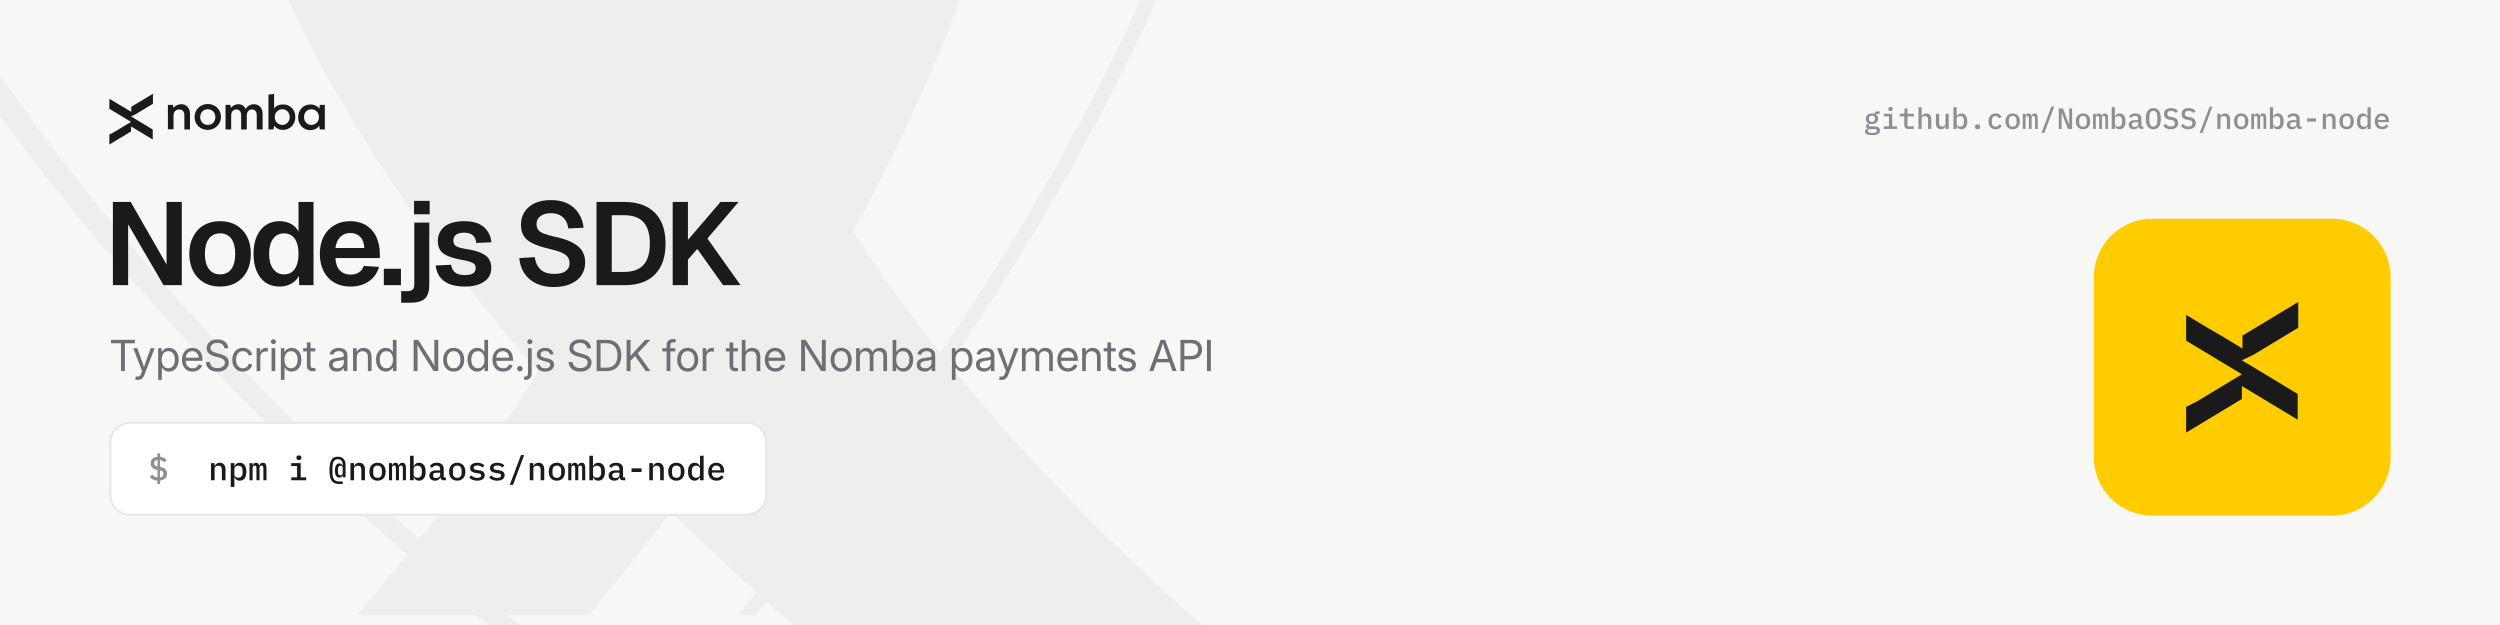
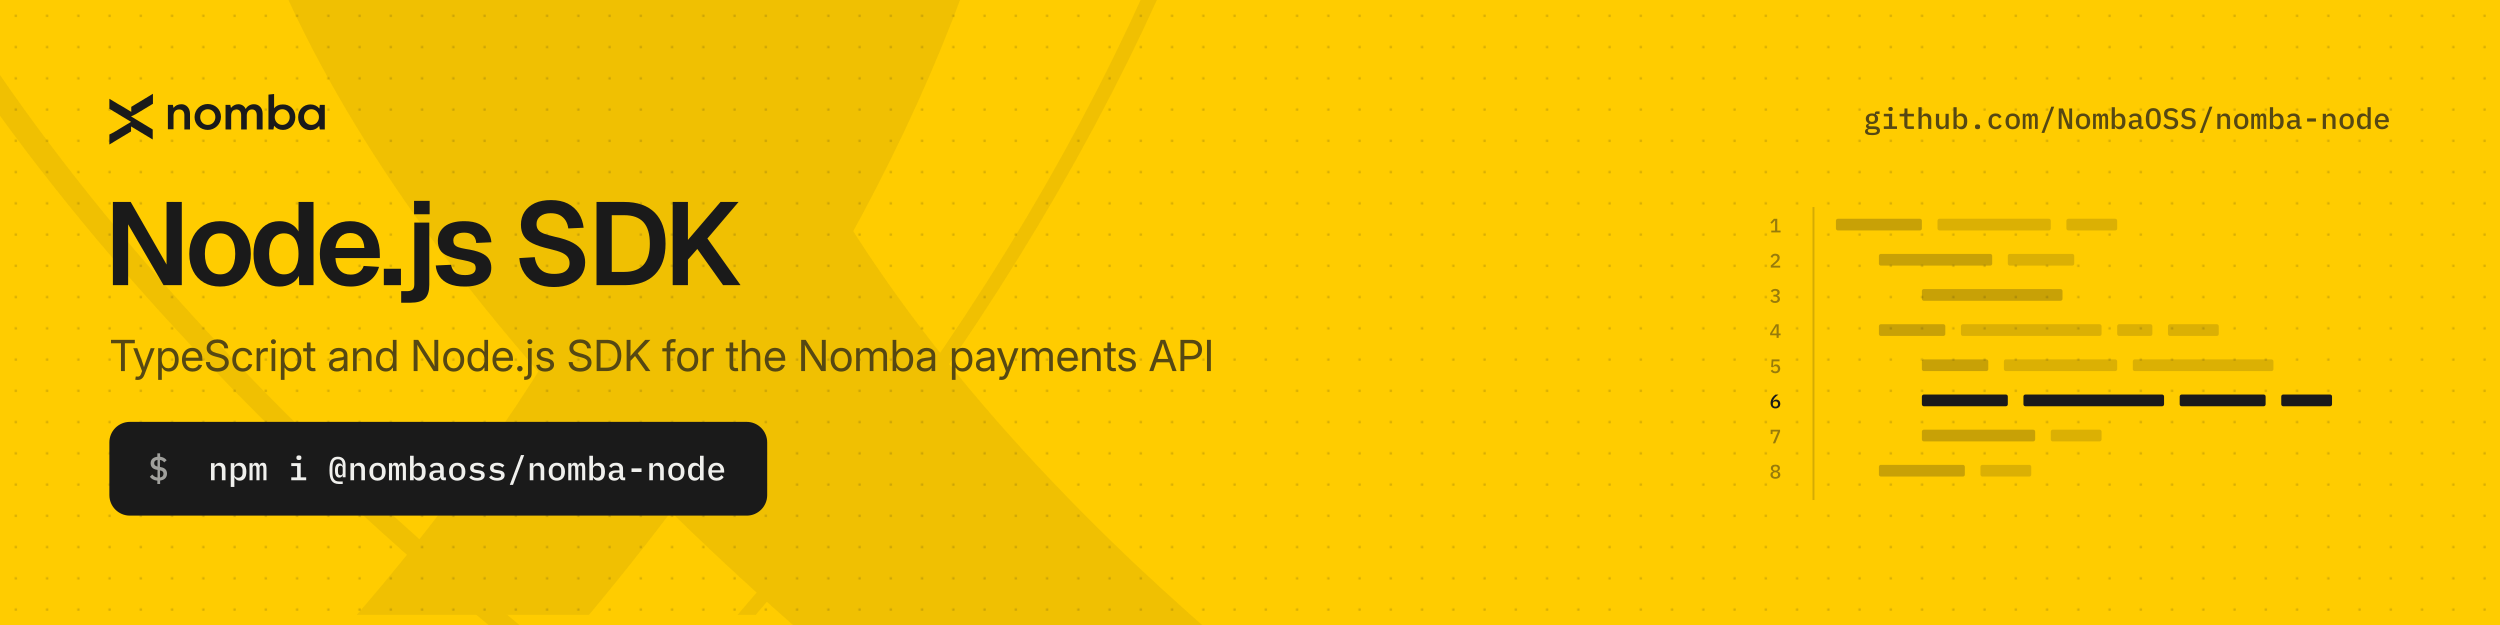
<svg xmlns="http://www.w3.org/2000/svg" viewBox="0 0 1280 320" width="1280" height="320" role="img" aria-label="Nomba Node.js SDK. TypeScript and Node.js SDK for the Nomba payments API. Install: npm i @nombaoss/nomba-node">
  <defs>
+     <pattern id="dots" width="16" height="16" patternUnits="userSpaceOnUse">
+       <rect x="7.5" y="7.5" width="1.2" height="1.2" fill="#1A1A1A" fill-opacity="0.16" />
+     </pattern>
    <path id="g90" d="M80 0V-710H232L538 -176V-710H668V0H512L210 -519V0Z" />
    <path id="g324" d="M302 12Q223 12 164 -22Q104 -57 72 -120Q39 -183 39 -267Q39 -352 72 -414Q104 -477 164 -512Q223 -546 302 -546Q381 -546 440 -512Q499 -477 532 -414Q564 -352 564 -267Q564 -183 532 -120Q499 -57 440 -22Q381 12 302 12ZM302 -92Q364 -92 398 -138Q431 -184 431 -267Q431 -349 398 -396Q364 -442 302 -442Q240 -442 206 -396Q172 -349 172 -267Q172 -184 206 -138Q240 -92 302 -92Z" />
    <path id="g258" d="M260 12Q192 12 142 -22Q93 -56 66 -119Q39 -182 39 -267Q39 -352 66 -415Q93 -478 143 -512Q193 -546 260 -546Q316 -546 358 -523Q401 -500 423 -458V-710H551V0H429L426 -79Q404 -36 360 -12Q316 12 260 12ZM299 -92Q339 -92 366 -112Q394 -132 408 -172Q423 -211 423 -267Q423 -324 408 -363Q394 -402 366 -422Q339 -442 299 -442Q241 -442 206 -396Q172 -349 172 -267Q172 -187 206 -140Q241 -92 299 -92Z" />
    <path id="g262" d="M301 12Q221 12 162 -22Q103 -57 71 -120Q39 -183 39 -267Q39 -351 71 -414Q103 -476 162 -511Q220 -546 298 -546Q374 -546 432 -512Q489 -478 520 -414Q551 -350 551 -260V-231H172Q176 -161 210 -126Q245 -90 302 -90Q345 -90 374 -110Q402 -129 413 -164L544 -156Q522 -78 458 -33Q393 12 301 12ZM172 -317H419Q415 -382 382 -414Q349 -445 298 -445Q247 -445 214 -412Q180 -379 172 -317Z" />
    <path id="g744" d="M39 0V-140H185V0Z" />
    <path id="g305" d="M-3 150V51H50Q79 51 94 38Q109 26 109 -8V-534H237V-4Q237 78 200 114Q163 150 73 150ZM107 -605V-719H240V-605Z" />
    <path id="g354" d="M287 12Q206 12 152 -11Q99 -34 71 -75Q43 -116 39 -168L170 -174Q177 -132 204 -109Q231 -86 288 -86Q333 -86 356 -100Q380 -115 380 -146Q380 -164 372 -176Q363 -188 338 -197Q314 -206 267 -215Q186 -229 140 -250Q94 -270 76 -301Q57 -332 57 -378Q57 -453 114 -500Q172 -546 283 -546Q360 -546 410 -522Q459 -497 484 -456Q510 -416 514 -366L384 -360Q383 -385 372 -405Q361 -425 339 -436Q317 -448 281 -448Q236 -448 212 -430Q189 -412 189 -382Q189 -361 198 -347Q208 -333 231 -324Q254 -316 294 -309Q376 -297 424 -276Q472 -255 492 -224Q513 -192 513 -148Q513 -71 452 -30Q390 12 287 12Z" />
    <path id="g126" d="M348 16Q260 16 196 -15Q132 -46 96 -102Q59 -157 53 -231L185 -239Q191 -193 212 -161Q232 -129 266 -112Q301 -96 350 -96Q392 -96 422 -106Q451 -117 466 -138Q482 -158 482 -188Q482 -215 469 -236Q456 -258 419 -276Q382 -293 309 -310Q221 -330 168 -356Q115 -381 91 -420Q67 -458 67 -516Q67 -578 98 -626Q129 -673 186 -700Q243 -726 323 -726Q408 -726 467 -696Q526 -665 560 -612Q594 -559 602 -490L471 -484Q466 -523 448 -552Q429 -581 398 -598Q366 -614 321 -614Q265 -614 232 -588Q200 -563 200 -521Q200 -492 214 -473Q227 -454 262 -440Q297 -427 360 -412Q455 -392 511 -361Q567 -330 591 -289Q615 -248 615 -195Q615 -130 582 -82Q549 -35 489 -10Q429 16 348 16Z" />
    <path id="g32" d="M80 0V-710H316Q486 -710 578 -618Q669 -525 669 -354Q669 -184 579 -92Q489 0 322 0ZM210 -113H316Q427 -113 481 -173Q535 -233 535 -354Q535 -477 481 -537Q427 -597 316 -597H210Z" />
    <path id="g81" d="M80 0V-710H210V-386L488 -710H642L376 -398L659 0H510L290 -309L210 -218V0Z" />
    <path id="i411" d="M77 -1326V-1490H1213V-1326H739V0H553V-1326Z" />
    <path id="i998" d="M137 411 163 257 220 260Q265 268 302 258Q338 249 367 216Q396 182 419 118L462 -1L43 -1090H235L468 -452Q502 -360 528 -270Q555 -179 582 -92H526Q553 -179 580 -270Q607 -361 640 -452L873 -1090H1062L573 180Q541 261 496 315Q450 369 390 396Q331 422 257 422Q219 422 188 418Q157 415 137 411Z" />
    <path id="i843" d="M144 418V-1090H314V-922H326Q352 -965 394 -1008Q436 -1050 500 -1078Q564 -1107 655 -1107Q794 -1107 899 -1038Q1004 -968 1063 -841Q1122 -714 1122 -544Q1122 -373 1063 -246Q1004 -118 899 -48Q794 22 655 22Q566 22 503 -7Q440 -36 398 -80Q355 -123 328 -167H319V418ZM629 -135Q728 -135 798 -186Q868 -238 906 -330Q943 -422 943 -545Q943 -667 906 -758Q869 -849 798 -900Q728 -950 629 -950Q528 -950 457 -900Q386 -849 349 -758Q312 -667 312 -545Q312 -423 350 -330Q387 -238 458 -186Q529 -135 629 -135Z" />
    <path id="i614" d="M599 24Q440 24 326 -48Q212 -119 151 -246Q90 -373 90 -539Q90 -706 152 -834Q213 -963 324 -1036Q435 -1109 582 -1109Q680 -1109 768 -1075Q855 -1041 922 -972Q989 -902 1028 -798Q1066 -693 1066 -552V-490H198V-639H969L890 -585Q890 -694 854 -777Q818 -860 749 -906Q680 -952 582 -952Q484 -952 413 -906Q342 -859 304 -780Q266 -700 266 -601V-513Q266 -396 306 -310Q347 -225 422 -179Q497 -133 599 -133Q669 -133 724 -154Q780 -175 818 -215Q857 -255 875 -312L1048 -285Q1024 -193 962 -124Q899 -54 806 -15Q714 24 599 24Z" />
    <path id="i397" d="M649 25Q484 25 362 -31Q240 -87 172 -190Q104 -292 99 -430H289Q294 -336 341 -272Q388 -208 468 -175Q548 -142 649 -142Q754 -142 834 -174Q915 -207 961 -266Q1007 -326 1007 -406Q1007 -473 972 -518Q936 -564 870 -596Q805 -627 712 -651L538 -698Q337 -751 236 -846Q136 -940 136 -1090Q136 -1217 202 -1312Q268 -1407 384 -1460Q500 -1512 649 -1512Q799 -1512 913 -1458Q1027 -1404 1092 -1308Q1156 -1212 1160 -1086H978Q967 -1208 876 -1276Q784 -1345 643 -1345Q547 -1345 474 -1314Q400 -1282 359 -1226Q318 -1170 318 -1099Q318 -1030 358 -984Q398 -939 464 -910Q530 -880 608 -859L766 -818Q848 -797 924 -764Q1000 -732 1060 -684Q1120 -636 1155 -568Q1190 -500 1190 -408Q1190 -283 1124 -185Q1059 -87 938 -31Q817 25 649 25Z" />
    <path id="i586" d="M590 24Q441 24 328 -48Q216 -119 153 -246Q90 -373 90 -540Q90 -710 153 -838Q216 -966 328 -1038Q441 -1109 590 -1109Q675 -1109 749 -1085Q823 -1061 882 -1017Q941 -973 982 -912Q1022 -850 1040 -774L867 -746Q857 -791 833 -828Q809 -866 774 -894Q739 -921 693 -936Q647 -951 590 -951Q484 -951 412 -896Q341 -842 304 -749Q268 -656 268 -540Q268 -426 304 -334Q341 -242 412 -188Q484 -134 590 -134Q648 -134 694 -149Q740 -164 774 -192Q809 -220 833 -258Q857 -297 869 -343L1042 -316Q1025 -240 984 -178Q944 -115 884 -70Q825 -25 750 0Q675 24 590 24Z" />
    <path id="i852" d="M144 0V-1090H312V-921H321Q351 -1005 423 -1056Q495 -1106 595 -1106Q616 -1106 640 -1105Q664 -1104 677 -1102V-926Q669 -928 638 -932Q608 -937 571 -937Q501 -937 444 -906Q386 -876 352 -818Q319 -760 319 -678V0Z" />
    <path id="i689" d="M144 0V-1090H319V0ZM232 -1284Q183 -1284 147 -1318Q111 -1353 111 -1401Q111 -1450 147 -1484Q183 -1519 232 -1519Q283 -1519 318 -1484Q354 -1450 354 -1401Q354 -1353 318 -1318Q283 -1284 232 -1284Z" />
    <path id="i889" d="M593 -1090V-940H18V-1090ZM195 -1366H370V-275Q370 -206 398 -176Q427 -146 495 -146Q515 -146 542 -148Q568 -150 590 -153L610 -3Q583 2 550 5Q516 8 485 8Q344 8 270 -61Q195 -130 195 -259Z" />
    <path id="i507" d="M461 22Q355 22 270 -16Q185 -55 136 -130Q86 -204 86 -312Q86 -406 122 -464Q159 -523 221 -556Q283 -590 359 -607Q435 -624 514 -634Q614 -648 675 -655Q736 -662 764 -678Q792 -695 792 -735V-743Q792 -808 765 -854Q738 -901 686 -927Q634 -953 558 -953Q481 -953 424 -928Q367 -903 332 -864Q298 -824 286 -779L113 -811Q139 -910 204 -976Q269 -1041 360 -1074Q451 -1107 555 -1107Q627 -1107 700 -1088Q772 -1070 832 -1028Q893 -985 930 -912Q966 -840 966 -733V0H793V-151H785Q766 -113 726 -72Q686 -32 621 -5Q556 22 461 22ZM489 -134Q590 -134 658 -172Q725 -211 758 -272Q792 -334 792 -402V-547Q781 -536 748 -526Q716 -517 672 -509Q629 -501 584 -495Q540 -489 506 -485Q443 -477 387 -458Q331 -438 297 -402Q263 -365 263 -302Q263 -248 292 -210Q320 -173 371 -154Q422 -134 489 -134Z" />
    <path id="i773" d="M319 -647V0H144V-1090H314V-826H279Q330 -976 424 -1042Q518 -1107 644 -1107Q754 -1107 840 -1060Q927 -1014 976 -921Q1026 -828 1026 -686V0H851V-672Q851 -805 784 -876Q717 -948 600 -948Q521 -948 458 -914Q394 -881 356 -814Q319 -748 319 -647Z" />
    <path id="i597" d="M556 22Q418 22 312 -48Q207 -118 148 -246Q90 -373 90 -544Q90 -714 149 -841Q208 -968 314 -1038Q419 -1107 557 -1107Q648 -1107 712 -1078Q775 -1050 816 -1008Q858 -965 883 -922H892V-1490H1068V0H897V-167H885Q858 -123 816 -80Q773 -36 710 -7Q646 22 556 22ZM583 -135Q683 -135 754 -186Q825 -238 862 -330Q899 -423 899 -545Q899 -667 862 -758Q825 -849 754 -900Q683 -950 583 -950Q483 -950 412 -900Q342 -849 305 -758Q268 -667 268 -545Q268 -422 306 -330Q343 -238 414 -186Q484 -135 583 -135Z" />
    <path id="i300" d="M166 0V-1490H382L992 -529Q1014 -495 1046 -440Q1079 -385 1116 -318Q1154 -251 1189 -179L1167 -163Q1161 -235 1158 -310Q1154 -385 1153 -450Q1152 -515 1152 -555V-1490H1338V0H1119L577 -854Q546 -903 508 -964Q471 -1026 422 -1110Q373 -1195 308 -1309L337 -1330Q342 -1217 345 -1124Q348 -1031 350 -963Q352 -895 352 -856V0Z" />
    <path id="i790" d="M590 24Q441 24 328 -48Q216 -119 153 -246Q90 -373 90 -540Q90 -710 153 -838Q216 -966 328 -1038Q441 -1109 590 -1109Q741 -1109 854 -1038Q966 -966 1029 -838Q1092 -710 1092 -540Q1092 -373 1029 -246Q966 -119 854 -48Q741 24 590 24ZM590 -134Q698 -134 770 -188Q842 -242 878 -334Q914 -426 914 -540Q914 -656 878 -749Q842 -842 770 -896Q698 -951 590 -951Q484 -951 412 -896Q341 -842 304 -749Q268 -656 268 -540Q268 -426 304 -334Q341 -242 412 -188Q484 -134 590 -134Z" />
    <path id="i1502" d="M264 15Q210 15 172 -24Q133 -62 133 -116Q133 -170 172 -208Q210 -246 264 -246Q319 -246 356 -208Q394 -170 394 -116Q394 -62 356 -24Q319 15 264 15Z" />
    <path id="i719" d="M143 -1090H319V110Q320 203 285 272Q250 342 182 380Q114 418 14 418H-39V259H5Q77 259 110 219Q143 179 143 99ZM231 -1284Q182 -1284 146 -1318Q110 -1353 110 -1401Q110 -1450 146 -1484Q182 -1519 231 -1519Q282 -1519 318 -1484Q353 -1450 353 -1401Q353 -1353 318 -1318Q282 -1284 231 -1284Z" />
    <path id="i871" d="M518 24Q404 24 314 -11Q223 -46 166 -116Q108 -187 94 -291L263 -314Q281 -221 346 -175Q411 -129 516 -129Q629 -129 696 -177Q763 -225 763 -295Q763 -353 721 -390Q679 -428 601 -446L422 -488Q273 -524 198 -599Q123 -674 123 -791Q123 -884 174 -956Q226 -1028 316 -1068Q407 -1109 524 -1109Q636 -1109 720 -1072Q804 -1034 854 -966Q905 -899 921 -808L756 -785Q743 -856 686 -908Q629 -959 524 -959Q425 -959 362 -912Q300 -866 300 -797Q300 -736 344 -699Q389 -662 477 -641L647 -601Q799 -565 871 -492Q943 -418 943 -303Q943 -205 888 -132Q834 -58 738 -17Q642 24 518 24Z" />
    <path id="i84" d="M629 0H269V-164H617Q800 -164 920 -234Q1040 -305 1100 -436Q1159 -567 1159 -748Q1159 -927 1100 -1056Q1042 -1186 926 -1256Q809 -1326 635 -1326H261V-1490H648Q866 -1490 1020 -1401Q1175 -1312 1258 -1146Q1341 -979 1341 -748Q1341 -515 1258 -348Q1174 -180 1015 -90Q856 0 629 0ZM351 -1490V0H166V-1490Z" />
    <path id="i271" d="M292 -426V-644Q344 -708 395 -769Q446 -830 499 -889Q552 -948 606 -1007L1054 -1490H1298L662 -810H653ZM166 0V-1490H351V-976L350 -657L351 -566V0ZM1079 0 537 -761 652 -906 1299 0Z" />
    <path id="i647" d="M638 -1090V-940H18V-1090ZM224 0V-1257Q224 -1344 264 -1405Q304 -1466 372 -1498Q441 -1529 524 -1529Q575 -1529 612 -1523Q649 -1517 664 -1512L636 -1362Q625 -1365 598 -1368Q572 -1371 543 -1371Q467 -1371 433 -1334Q399 -1298 399 -1223V0Z" />
    <path id="i670" d="M319 -647V0H144V-1490H319V-826H279Q330 -976 424 -1042Q518 -1107 644 -1107Q754 -1107 840 -1060Q927 -1014 977 -921Q1027 -828 1027 -686V0H851V-672Q851 -805 784 -876Q717 -948 600 -948Q521 -948 458 -914Q394 -881 356 -814Q319 -748 319 -647Z" />
    <path id="i766" d="M144 0V-1090H315V-856H298Q325 -940 375 -996Q425 -1053 490 -1082Q556 -1110 628 -1110Q751 -1110 832 -1037Q912 -964 934 -854H905Q926 -930 977 -988Q1028 -1045 1102 -1078Q1176 -1110 1265 -1110Q1362 -1110 1442 -1068Q1522 -1026 1569 -941Q1616 -856 1616 -726V0H1441V-724Q1441 -845 1372 -898Q1304 -950 1214 -950Q1138 -950 1083 -918Q1028 -887 998 -832Q968 -776 968 -704V0H792V-742Q792 -836 730 -893Q667 -950 571 -950Q506 -950 448 -920Q390 -889 354 -828Q319 -767 319 -677V0Z" />
    <path id="i578" d="M655 22Q566 22 502 -7Q439 -36 396 -80Q354 -123 326 -167H314V0H144V-1490H319V-922H328Q354 -965 396 -1008Q437 -1050 500 -1078Q564 -1107 655 -1107Q794 -1107 899 -1038Q1004 -968 1063 -841Q1122 -714 1122 -544Q1122 -373 1063 -246Q1004 -118 899 -48Q794 22 655 22ZM629 -135Q728 -135 798 -186Q868 -238 906 -330Q943 -422 943 -545Q943 -667 906 -758Q869 -849 798 -900Q728 -950 629 -950Q528 -950 457 -900Q386 -849 349 -758Q312 -667 312 -545Q312 -423 350 -330Q387 -238 458 -186Q529 -135 629 -135Z" />
    <path id="i2" d="M38 0 583 -1490H796L1342 0H1145L831 -890Q801 -975 762 -1094Q724 -1213 667 -1401H710Q654 -1212 615 -1092Q576 -972 547 -890L234 0ZM315 -417V-580H1065V-417Z" />
    <path id="i375" d="M166 0V-1490H686Q852 -1490 965 -1430Q1078 -1371 1136 -1266Q1194 -1161 1194 -1026Q1194 -890 1136 -785Q1077 -680 963 -620Q849 -559 683 -559H289V-723H679Q791 -723 864 -762Q937 -800 973 -868Q1009 -937 1009 -1026Q1009 -1115 973 -1182Q937 -1250 864 -1288Q791 -1326 678 -1326H351V0Z" />
    <path id="i197" d="M351 -1490V0H166V-1490Z" />
+     <path id="m63" d="M88 0V-93H284V-616H276L114 -443L45 -505L223 -698H396V-93H565V0Z" />
+     <path id="m64" d="M545 0H63V-107L291 -306Q345 -354 374 -397Q404 -440 404 -488V-499Q404 -554 374 -584Q344 -613 287 -613Q229 -613 198 -582Q166 -551 152 -503L54 -540Q64 -573 83 -604Q102 -634 132 -658Q161 -682 202 -696Q242 -710 295 -710Q349 -710 392 -694Q434 -679 463 -652Q492 -625 507 -588Q522 -550 522 -505Q522 -463 510 -428Q497 -392 474 -360Q452 -327 421 -297Q390 -267 353 -237L184 -95H545Z" />
+     <path id="m65" d="M271 -410Q338 -410 370 -438Q403 -467 403 -510V-517Q403 -565 372 -590Q340 -616 287 -616Q236 -616 200 -593Q165 -570 141 -530L65 -595Q81 -618 102 -639Q123 -660 150 -676Q177 -691 212 -700Q247 -710 291 -710Q340 -710 382 -698Q424 -686 455 -662Q486 -639 503 -606Q520 -572 520 -530Q520 -497 510 -470Q499 -443 480 -422Q462 -402 437 -389Q412 -376 384 -370V-365Q414 -359 441 -346Q468 -332 489 -310Q510 -289 522 -260Q534 -230 534 -192Q534 -146 516 -108Q498 -71 464 -44Q431 -17 384 -2Q337 12 279 12Q230 12 192 2Q155 -9 126 -26Q97 -44 76 -66Q54 -89 38 -113L121 -177Q147 -135 182 -108Q218 -82 280 -82Q346 -82 381 -112Q416 -143 416 -197V-205Q416 -259 380 -288Q343 -316 274 -316H199V-410Z" />
+     <path id="m66" d="M362 0V-136H30V-232L322 -698H469V-224H567V-136H469V0ZM125 -224H362V-595H356Z" />
+     <path id="m67" d="M511 -601H194L176 -353H184Q208 -394 242 -418Q276 -443 335 -443Q380 -443 418 -428Q457 -413 486 -385Q514 -357 530 -316Q547 -276 547 -225Q547 -173 530 -130Q513 -86 481 -54Q449 -23 402 -6Q355 12 295 12Q248 12 212 2Q175 -9 146 -26Q118 -44 97 -66Q76 -89 60 -113L142 -177Q155 -157 170 -140Q184 -122 202 -109Q220 -96 244 -89Q267 -82 297 -82Q362 -82 396 -118Q430 -153 430 -214V-222Q430 -283 396 -317Q361 -351 297 -351Q250 -351 223 -334Q196 -317 176 -296L83 -309L109 -698H511Z" />
+     <path id="m68" d="M302 12Q243 12 197 -7Q151 -26 119 -62Q87 -97 70 -147Q53 -197 53 -260Q53 -336 76 -403Q99 -470 136 -526Q173 -582 218 -626Q263 -669 307 -698H457Q397 -655 349 -615Q301 -575 266 -533Q230 -491 206 -444Q182 -398 169 -341L176 -339Q187 -360 202 -378Q217 -397 237 -411Q257 -425 283 -433Q309 -441 342 -441Q387 -441 425 -426Q463 -411 491 -382Q519 -354 534 -314Q550 -274 550 -224Q550 -172 532 -128Q515 -85 482 -54Q450 -23 404 -6Q358 12 302 12ZM301 -78Q365 -78 400 -112Q435 -147 435 -210V-220Q435 -283 400 -318Q365 -352 301 -352Q238 -352 203 -318Q168 -283 168 -220V-210Q168 -147 203 -112Q238 -78 301 -78Z" />
+     <path id="m69" d="M169 0 428 -605H156V-476H59V-698H540V-600L288 0Z" />
+     <path id="m70" d="M300 12Q238 12 191 -4Q144 -19 112 -46Q80 -73 64 -110Q47 -147 47 -191Q47 -261 86 -303Q125 -345 188 -362V-370Q134 -389 101 -430Q68 -471 68 -531Q68 -612 128 -661Q189 -710 300 -710Q411 -710 472 -661Q532 -612 532 -531Q532 -471 499 -430Q466 -389 412 -370V-362Q475 -345 514 -303Q553 -261 553 -191Q553 -147 536 -110Q520 -73 488 -46Q456 -19 409 -4Q362 12 300 12ZM300 -77Q366 -77 402 -106Q437 -135 437 -188V-209Q437 -262 402 -291Q366 -320 300 -320Q234 -320 198 -291Q163 -262 163 -209V-188Q163 -135 198 -106Q234 -77 300 -77ZM300 -406Q360 -406 392 -432Q423 -459 423 -507V-520Q423 -568 392 -594Q360 -621 300 -621Q240 -621 208 -594Q177 -568 177 -520V-507Q177 -459 208 -432Q240 -406 300 -406Z" />
    <path id="m11" d="M570 56Q570 136 503 174Q436 212 299 212Q232 212 186 204Q141 195 112 179Q84 163 72 140Q59 117 59 88Q59 46 82 22Q106 -1 149 -12V-22Q123 -32 108 -50Q92 -68 92 -97Q92 -135 118 -154Q144 -174 185 -184V-189Q138 -211 112 -251Q86 -291 86 -347Q86 -388 101 -422Q116 -455 144 -478Q171 -502 210 -515Q248 -528 296 -528Q350 -528 393 -511V-528Q393 -558 410 -578Q427 -598 462 -598H556V-512H436V-488Q470 -465 488 -430Q506 -394 506 -347Q506 -306 491 -272Q476 -239 448 -216Q421 -192 382 -180Q344 -167 296 -167Q262 -167 232 -173Q214 -168 196 -156Q178 -144 178 -123Q178 -99 201 -93Q224 -87 258 -87H374Q478 -87 524 -48Q570 -8 570 56ZM468 63Q468 37 447 22Q426 6 371 6H192Q154 24 154 64Q154 93 178 114Q203 135 260 135H341Q403 135 436 116Q468 98 468 63ZM296 -242Q349 -242 374 -267Q399 -292 399 -334V-361Q399 -403 374 -428Q349 -453 296 -453Q243 -453 218 -428Q193 -403 193 -361V-334Q193 -292 218 -267Q243 -242 296 -242Z" />
    <path id="m15" d="M332 -610Q290 -610 274 -627Q257 -644 257 -669V-690Q257 -715 274 -732Q290 -749 331 -749Q373 -749 390 -732Q406 -715 406 -690V-669Q406 -644 390 -627Q373 -610 332 -610ZM101 -88H277V-428H101V-516H386V-88H551V0H101Z" />
    <path id="m27" d="M331 0Q263 0 231 -36Q199 -73 199 -131V-428H40V-516H153Q182 -516 194 -528Q206 -539 206 -569V-698H308V-516H528V-428H308V-88H528V0Z" />
    <path id="m14" d="M84 -740H193V-428H198Q206 -448 218 -466Q231 -485 249 -498Q267 -512 291 -520Q315 -528 347 -528Q425 -528 473 -477Q521 -426 521 -332V0H412V-316Q412 -439 305 -439Q284 -439 264 -434Q244 -428 228 -417Q212 -406 202 -389Q193 -372 193 -350V0H84Z" />
    <path id="m28" d="M407 -88H402Q394 -68 382 -50Q369 -31 351 -18Q333 -4 309 4Q285 12 253 12Q175 12 127 -39Q79 -90 79 -184V-516H188V-200Q188 -77 295 -77Q316 -77 336 -82Q356 -88 372 -99Q388 -110 398 -126Q407 -143 407 -166V-516H516V0H407Z" />
    <path id="m6" d="M79 -740H188V-428H194Q217 -475 255 -502Q293 -528 350 -528Q441 -528 495 -460Q549 -392 549 -258Q549 -124 495 -56Q441 12 350 12Q293 12 255 -14Q217 -41 194 -88H188V0H79ZM305 -77Q367 -77 400 -115Q434 -153 434 -216V-300Q434 -363 400 -401Q367 -439 305 -439Q281 -439 260 -433Q239 -427 223 -415Q207 -403 198 -386Q188 -368 188 -344V-172Q188 -148 198 -130Q207 -113 223 -101Q239 -89 260 -83Q281 -77 305 -77Z" />
    <path id="m95" d="M300 10Q252 10 232 -10Q213 -30 213 -59V-85Q213 -114 232 -134Q252 -154 300 -154Q348 -154 368 -134Q387 -114 387 -85V-59Q387 -30 368 -10Q348 10 300 10Z" />
    <path id="m7" d="M319 12Q261 12 216 -7Q170 -26 138 -61Q107 -96 90 -146Q74 -196 74 -258Q74 -320 90 -370Q107 -420 138 -455Q170 -490 216 -509Q261 -528 318 -528Q398 -528 446 -494Q495 -460 519 -406L434 -360Q420 -396 392 -417Q363 -438 318 -438Q256 -438 222 -400Q188 -363 188 -301V-215Q188 -154 222 -116Q256 -78 320 -78Q368 -78 398 -100Q429 -122 447 -160L527 -111Q502 -57 451 -22Q400 12 319 12Z" />
    <path id="m22" d="M300 12Q243 12 198 -7Q152 -26 120 -61Q89 -96 72 -146Q55 -196 55 -258Q55 -320 72 -370Q89 -420 120 -455Q152 -490 198 -509Q243 -528 300 -528Q357 -528 402 -509Q448 -490 480 -455Q511 -420 528 -370Q545 -320 545 -258Q545 -196 528 -146Q511 -96 480 -61Q448 -26 402 -7Q357 12 300 12ZM300 -74Q360 -74 396 -110Q431 -147 431 -219V-297Q431 -369 396 -406Q360 -442 300 -442Q240 -442 204 -406Q169 -369 169 -297V-219Q169 -147 204 -110Q240 -74 300 -74Z" />
    <path id="m20" d="M44 0V-516H137V-449H142Q154 -482 176 -505Q199 -528 241 -528Q282 -528 304 -506Q327 -483 333 -444H337Q351 -479 376 -504Q401 -528 448 -528Q508 -528 532 -486Q555 -444 555 -363V0H462V-349Q462 -403 449 -424Q436 -444 407 -444Q381 -444 364 -426Q346 -409 346 -374V0H253V-349Q253 -403 240 -424Q228 -444 199 -444Q172 -444 154 -426Q137 -409 137 -374V0Z" />
    <path id="m130" d="M83 138 420 -760H517L180 138Z" />
    <path id="m47" d="M179 -537H170V0H72V-698H216L421 -161H430V-698H528V0H384Z" />
    <path id="m4" d="M492 0Q445 0 422 -24Q398 -48 393 -87H388Q373 -40 334 -14Q294 12 233 12Q154 12 107 -30Q60 -71 60 -144Q60 -219 116 -258Q171 -298 286 -298H385V-338Q385 -443 274 -443Q224 -443 193 -424Q162 -404 141 -372L76 -425Q98 -467 150 -498Q202 -528 284 -528Q382 -528 438 -481Q494 -434 494 -345V-86H559V0ZM264 -68Q317 -68 351 -92Q385 -116 385 -154V-229H288Q170 -229 170 -158V-138Q170 -103 195 -86Q220 -68 264 -68Z" />
    <path id="m48" d="M300 12Q234 12 186 -12Q137 -37 106 -83Q74 -129 59 -196Q44 -263 44 -349Q44 -434 59 -502Q74 -569 106 -615Q137 -661 186 -686Q234 -710 300 -710Q366 -710 414 -686Q463 -661 494 -615Q526 -569 541 -502Q556 -434 556 -349Q556 -263 541 -196Q526 -129 494 -83Q463 -37 414 -12Q366 12 300 12ZM300 -81Q375 -81 406 -138Q437 -194 437 -291V-408Q437 -504 406 -560Q375 -617 300 -617Q225 -617 194 -560Q163 -504 163 -408V-290Q163 -194 194 -138Q225 -81 300 -81Z" />
    <path id="m52" d="M294 12Q203 12 141 -20Q79 -52 39 -105L111 -174Q151 -126 196 -104Q241 -81 298 -81Q364 -81 400 -111Q435 -141 435 -197Q435 -242 409 -266Q383 -291 320 -302L244 -314Q194 -322 160 -340Q126 -359 105 -384Q84 -410 74 -442Q65 -473 65 -508Q65 -607 129 -658Q193 -710 305 -710Q388 -710 446 -684Q505 -657 541 -609L471 -539Q442 -574 402 -596Q363 -617 305 -617Q243 -617 210 -590Q178 -564 178 -513Q178 -470 204 -446Q229 -421 294 -410L368 -397Q462 -380 505 -328Q548 -277 548 -203Q548 -155 532 -115Q515 -75 482 -47Q450 -19 402 -4Q355 12 294 12Z" />
    <path id="m21" d="M84 0V-516H193V-428H198Q206 -448 218 -466Q231 -485 249 -498Q267 -512 291 -520Q315 -528 347 -528Q425 -528 473 -477Q521 -426 521 -332V0H412V-316Q412 -439 305 -439Q284 -439 264 -434Q244 -428 228 -417Q212 -406 202 -389Q193 -372 193 -350V0Z" />
    <path id="m86" d="M149 -250V-359H451V-250Z" />
    <path id="m8" d="M412 -88H406Q383 -41 345 -14Q307 12 250 12Q159 12 105 -56Q51 -124 51 -258Q51 -392 105 -460Q159 -528 250 -528Q307 -528 345 -502Q383 -475 406 -428H412V-740H521V0H412ZM295 -77Q319 -77 340 -83Q361 -89 377 -101Q393 -113 402 -130Q412 -148 412 -172V-344Q412 -368 402 -386Q393 -403 377 -415Q361 -427 340 -433Q319 -439 295 -439Q233 -439 200 -401Q166 -363 166 -300V-216Q166 -153 200 -115Q233 -77 295 -77Z" />
    <path id="m9" d="M311 12Q252 12 205 -7Q158 -26 126 -61Q94 -96 77 -146Q60 -195 60 -257Q60 -319 78 -369Q95 -419 126 -454Q158 -490 203 -509Q248 -528 303 -528Q357 -528 401 -510Q445 -491 476 -457Q507 -423 524 -376Q540 -329 540 -272V-231H170V-214Q170 -153 208 -114Q246 -76 313 -76Q363 -76 398 -98Q434 -119 456 -155L524 -95Q498 -50 444 -19Q391 12 311 12ZM303 -445Q274 -445 250 -435Q225 -425 208 -406Q190 -388 180 -363Q170 -338 170 -308V-301H429V-311Q429 -372 394 -408Q360 -445 303 -445Z" />
    <path id="m170" d="M268 11Q188 5 133 -26Q78 -57 43 -105L115 -174Q149 -133 187 -110Q225 -88 273 -83V-312L250 -316Q200 -325 165 -343Q130 -361 108 -387Q86 -413 76 -444Q66 -476 66 -512Q66 -597 119 -648Q172 -698 268 -708V-811H352V-708Q418 -701 466 -675Q514 -649 549 -604L476 -538Q452 -569 420 -588Q389 -607 347 -612V-400L374 -396Q424 -387 459 -369Q494 -351 516 -326Q539 -300 549 -268Q559 -236 559 -200Q559 -114 506 -59Q452 -4 352 8V113H268ZM172 -515Q172 -473 196 -450Q219 -426 273 -414V-614Q172 -602 172 -515ZM453 -195Q453 -240 428 -264Q404 -287 347 -298V-84Q399 -92 426 -120Q453 -148 453 -195Z" />
    <path id="m23" d="M79 -516H188V-428H194Q217 -475 255 -502Q293 -528 350 -528Q441 -528 495 -460Q549 -392 549 -258Q549 -124 495 -56Q441 12 350 12Q293 12 255 -14Q217 -41 194 -88H188V200H79ZM305 -77Q367 -77 400 -115Q434 -153 434 -216V-300Q434 -363 400 -401Q367 -439 305 -439Q281 -439 260 -433Q239 -427 223 -415Q207 -403 198 -386Q188 -368 188 -344V-172Q188 -148 198 -130Q207 -113 223 -101Q239 -89 260 -83Q281 -77 305 -77Z" />
    <path id="m85" d="M451 112H335Q256 112 202 86Q148 61 114 10Q81 -42 66 -120Q52 -198 52 -302Q52 -417 68 -495Q85 -573 116 -621Q148 -669 194 -690Q241 -710 301 -710Q363 -710 408 -691Q452 -672 481 -639Q510 -606 524 -560Q537 -515 537 -463V-91H451V-150H445Q434 -119 411 -100Q388 -80 347 -80Q288 -80 253 -132Q218 -183 218 -294Q218 -405 253 -456Q288 -508 347 -508Q388 -508 411 -488Q434 -468 445 -438H451V-463Q451 -633 305 -633Q264 -633 233 -618Q202 -604 182 -571Q162 -538 152 -486Q142 -433 142 -358V-229Q142 -171 151 -122Q160 -74 182 -39Q204 -4 242 16Q279 35 335 35H451ZM381 -150Q413 -150 432 -168Q451 -186 451 -220V-368Q451 -402 432 -420Q413 -438 381 -438Q346 -438 327 -414Q308 -389 308 -326V-262Q308 -199 327 -174Q346 -150 381 -150Z" />
    <path id="m26" d="M301 12Q217 12 156 -15Q96 -42 59 -87L126 -147Q160 -110 202 -90Q245 -71 303 -71Q356 -71 388 -89Q421 -107 421 -145Q421 -161 415 -172Q409 -183 398 -190Q387 -197 372 -201Q358 -205 342 -207L260 -220Q230 -224 199 -233Q168 -242 144 -258Q119 -275 104 -301Q88 -327 88 -367Q88 -446 148 -487Q209 -528 308 -528Q380 -528 432 -506Q485 -485 520 -447L459 -383Q439 -406 402 -426Q365 -445 304 -445Q195 -445 195 -376Q195 -343 218 -330Q242 -318 274 -314L356 -301Q387 -296 418 -288Q448 -280 472 -264Q497 -247 512 -221Q528 -195 528 -155Q528 -77 468 -32Q407 12 301 12Z" />
  </defs>
-   <rect width="1280" height="320" fill="#F7F7F5" />
-   <g opacity="0.04">
+   <rect width="1280" height="320" fill="#FFCC00" />
+   <g opacity="0.07">
    <svg x="-128.0" y="-542.0" width="1408.0" height="951.6" viewBox="0 0 566.87 383.14">
      <g fill="#1A1A1A">
        <path d="M209.861 42.64C158.12 52.759 122.057 75.161 105.534 107.613C98.418 121.431 94.92 136.645 94.92 152.906C94.92 210.342 138.34 280.689 218.425 350.059C231.571 361.434 245.441 372.461 259.673 383.139H344.703C341.567 380.836 338.431 378.602 335.296 376.23C323.958 367.715 312.862 358.922 302.49 349.849C294.891 343.22 287.655 336.659 280.78 329.96C211.429 262.544 183.448 194.011 207.449 147.113C220.957 120.594 250.507 102.239 292.841 94.004C366.654 79.558 468.208 97.424 566.867 136.994V106.217C440.226 50.456 305.626 23.936 209.861 42.64Z" />
        <path d="M5.307 110.266C5.307 92.261 9.046 75.442 16.765 60.297C30.273 33.987 55.239 13.539 89.975 0H80.688C48.364 13.888 24.966 33.987 12.061 59.32C3.98 75.302 0 92.749 0 111.453C0 177.612 49.932 258.637 142.199 338.545C160.049 353.968 178.864 368.903 198.644 383.14H205.278C184.654 368.275 164.874 352.712 146.179 336.591C55.36 258.009 5.186 175.937 5.307 110.266Z" />
        <path d="M200.985 38.392C230.114 47.503 250.416 67.674 259.718 96.893C263.724 109.334 265.693 123.033 265.693 137.673C265.693 189.388 241.25 252.727 196.164 315.186C188.763 325.429 180.955 335.357 172.943 344.971H125.074C126.839 342.897 128.605 340.887 130.37 338.75C136.752 331.084 142.999 323.167 148.839 314.998C153.116 309.028 157.19 303.122 161.06 297.09C200.102 236.39 215.855 174.684 202.343 132.458C194.739 108.58 178.103 92.054 154.27 84.639C112.716 71.632 55.545 87.719 0.003 123.347V95.636C71.297 45.43 147.073 21.552 200.985 38.392Z" />
        <path d="M316.141 99.282C316.141 83.07 314.036 67.926 309.691 54.291C302.086 30.601 288.031 12.19 268.476 0H273.704C291.901 12.505 305.074 30.601 312.339 53.411C316.888 67.8 319.129 83.51 319.129 100.35C319.129 159.919 291.019 232.872 239.076 304.82C229.027 318.707 218.434 332.154 207.299 344.972H203.564C215.175 331.588 226.311 317.575 236.835 303.06C287.963 232.306 316.209 158.411 316.141 99.282Z" />
      </g>
    </svg>
  </g>
+   <rect width="1280" height="320" fill="url(#dots)" />
+   <rect x="940" y="112" width="44" height="6" rx="1" fill="#1A1A1A" fill-opacity="0.24" />
+   <rect x="992" y="112" width="58" height="6" rx="1" fill="#1A1A1A" fill-opacity="0.16" />
+   <rect x="1058" y="112" width="26" height="6" rx="1" fill="#1A1A1A" fill-opacity="0.16" />
+   <g fill-opacity="0.45" transform="translate(900.0 119.0) scale(0.01)" fill="#1A1A1A">
+     <use href="#m63" x="600" />
+   </g>
+   <rect x="962" y="130" width="58" height="6" rx="1" fill="#1A1A1A" fill-opacity="0.24" />
+   <rect x="1028" y="130" width="34" height="6" rx="1" fill="#1A1A1A" fill-opacity="0.16" />
+   <g fill-opacity="0.45" transform="translate(900.0 137.0) scale(0.01)" fill="#1A1A1A">
+     <use href="#m64" x="600" />
+   </g>
+   <rect x="984" y="148" width="72" height="6" rx="1" fill="#1A1A1A" fill-opacity="0.24" />
+   <g fill-opacity="0.45" transform="translate(900.0 155.0) scale(0.01)" fill="#1A1A1A">
+     <use href="#m65" x="600" />
+   </g>
+   <rect x="962" y="166" width="34" height="6" rx="1" fill="#1A1A1A" fill-opacity="0.24" />
+   <rect x="1004" y="166" width="72" height="6" rx="1" fill="#1A1A1A" fill-opacity="0.16" />
+   <rect x="1084" y="166" width="18" height="6" rx="1" fill="#1A1A1A" fill-opacity="0.16" />
+   <rect x="1110" y="166" width="26" height="6" rx="1" fill="#1A1A1A" fill-opacity="0.16" />
+   <g fill-opacity="0.45" transform="translate(900.0 173.0) scale(0.01)" fill="#1A1A1A">
+     <use href="#m66" x="600" />
+   </g>
+   <rect x="984" y="184" width="34" height="6" rx="1" fill="#1A1A1A" fill-opacity="0.24" />
+   <rect x="1026" y="184" width="58" height="6" rx="1" fill="#1A1A1A" fill-opacity="0.16" />
+   <rect x="1092" y="184" width="72" height="6" rx="1" fill="#1A1A1A" fill-opacity="0.16" />
+   <g fill-opacity="0.45" transform="translate(900.0 191.0) scale(0.01)" fill="#1A1A1A">
+     <use href="#m67" x="600" />
+   </g>
+   <rect x="984" y="202" width="44" height="6" rx="1" fill="#1A1A1A" fill-opacity="1.00" />
+   <rect x="1036" y="202" width="72" height="6" rx="1" fill="#1A1A1A" fill-opacity="1.00" />
+   <rect x="1116" y="202" width="44" height="6" rx="1" fill="#1A1A1A" fill-opacity="1.00" />
+   <rect x="1168" y="202" width="26" height="6" rx="1" fill="#1A1A1A" fill-opacity="1.00" />
+   <g fill-opacity="1.00" transform="translate(900.0 209.0) scale(0.01)" fill="#1A1A1A">
+     <use href="#m68" x="600" />
+   </g>
+   <rect x="984" y="220" width="58" height="6" rx="1" fill="#1A1A1A" fill-opacity="0.24" />
+   <rect x="1050" y="220" width="26" height="6" rx="1" fill="#1A1A1A" fill-opacity="0.16" />
+   <g fill-opacity="0.45" transform="translate(900.0 227.0) scale(0.01)" fill="#1A1A1A">
+     <use href="#m69" x="600" />
+   </g>
+   <rect x="962" y="238" width="44" height="6" rx="1" fill="#1A1A1A" fill-opacity="0.24" />
+   <rect x="1014" y="238" width="26" height="6" rx="1" fill="#1A1A1A" fill-opacity="0.16" />
+   <g fill-opacity="0.45" transform="translate(900.0 245.0) scale(0.01)" fill="#1A1A1A">
+     <use href="#m70" x="600" />
+   </g>
+   <rect x="928" y="106" width="1" height="150" fill="#1A1A1A" fill-opacity=".18" />
  <svg x="56.0" y="48.0" width="110.3" height="26.0" viewBox="0 0 174 41">
    <path d="M65.119 16.189V28.858H60.567V17.245C60.567 14.253 58.992 12.669 56.366 12.669C53.74 12.669 51.815 14.429 51.815 17.597V28.682H47.264V8.974H51.29L51.815 11.438C53.215 9.502 55.491 8.446 58.292 8.446C62.143 8.446 65.119 11.614 65.119 16.189ZM68.795 18.828C68.795 12.845 73.521 8.27 79.473 8.27C85.424 8.27 90.151 12.669 90.151 18.652C90.151 24.635 85.249 29.21 79.473 29.21C73.521 29.21 68.795 24.811 68.795 18.828ZM85.6 18.828C85.6 15.133 82.974 12.494 79.473 12.494C75.972 12.494 73.346 15.133 73.346 18.828C73.346 22.524 75.972 25.163 79.473 25.163C82.974 25.163 85.6 22.524 85.6 18.828ZM123.761 16.013V28.858H119.034V17.245C119.034 14.253 117.459 12.669 115.183 12.669C112.732 12.669 110.982 14.429 110.982 17.597V28.858H106.431V17.245C106.431 14.253 104.855 12.669 102.579 12.669C100.129 12.669 98.378 14.429 98.378 17.597V28.858H93.827V8.974H97.678L98.203 11.438C99.604 9.678 101.704 8.446 104.155 8.446C106.781 8.446 109.056 9.854 110.107 12.318C111.332 10.03 113.783 8.446 116.759 8.446C120.785 8.446 123.761 11.438 123.761 16.013ZM150.193 18.828C150.193 24.987 145.642 29.21 140.215 29.21C137.239 29.21 134.789 27.979 133.038 25.867L132.513 28.858H128.487V0.704L133.038 0.176V11.79C134.614 9.678 137.064 8.622 140.04 8.622C145.817 8.446 150.193 12.669 150.193 18.828ZM145.642 18.828C145.642 15.133 143.016 12.494 139.69 12.494C136.364 12.494 133.563 15.133 133.563 18.828C133.563 22.524 136.364 25.163 139.69 25.163C143.016 25.163 145.642 22.524 145.642 18.828ZM169.974 8.974H174V28.858H169.974L169.449 25.867C167.873 28.154 165.247 29.386 162.272 29.386C156.845 29.386 152.469 25.163 152.469 19.004C152.469 12.845 156.845 8.622 162.447 8.622C165.423 8.622 167.873 9.854 169.624 11.966L169.974 8.974ZM169.274 18.828C169.274 15.133 166.473 12.494 163.147 12.494C159.821 12.494 157.195 15.133 157.195 18.828C157.195 22.524 159.821 25.163 163.147 25.163C166.473 25.163 169.274 22.524 169.274 18.828Z" fill="#1A1A1A" />
    <path d="M21.181 16.541L24.682 14.429L28.183 12.318L31.684 10.206L35.185 8.094V0L31.684 2.112L28.183 4.223L24.682 6.335L21.181 8.446L17.68 10.558V14.605L14.179 12.494L10.678 10.382L7.002 8.27L3.501 6.159L0 4.047V12.142L3.501 14.253L7.002 16.365L10.503 18.476L14.004 20.588L17.505 22.7L14.004 24.811L10.503 26.923L7.002 29.034L3.501 31.146L0 32.906V41L3.501 38.888L7.002 36.777L10.503 34.665L14.004 32.554L17.505 30.442V26.395L21.006 28.506L24.507 30.618L28.008 32.73L31.509 34.841L35.01 36.953V28.858L31.509 26.747L28.008 24.635L24.507 22.524L21.006 20.412L17.505 18.3L21.181 16.541Z" fill="#1A1A1A" />
  </svg>
-   <g transform="translate(954.0 66.0) scale(0.015)" fill="#8E8E93">
+   <g transform="translate(954.0 66.0) scale(0.015)" fill="#564813">
    <use href="#m11" x="0" />
    <use href="#m15" x="600" />
    <use href="#m27" x="1200" />
    <use href="#m14" x="1800" />
    <use href="#m28" x="2400" />
    <use href="#m6" x="3000" />
    <use href="#m95" x="3600" />
    <use href="#m7" x="4200" />
    <use href="#m22" x="4800" />
    <use href="#m20" x="5400" />
    <use href="#m130" x="6000" />
    <use href="#m47" x="6600" />
    <use href="#m22" x="7200" />
    <use href="#m20" x="7800" />
    <use href="#m6" x="8400" />
    <use href="#m4" x="9000" />
    <use href="#m48" x="9600" />
    <use href="#m52" x="10200" />
    <use href="#m52" x="10800" />
    <use href="#m130" x="11400" />
    <use href="#m21" x="12000" />
    <use href="#m22" x="12600" />
    <use href="#m20" x="13200" />
    <use href="#m6" x="13800" />
    <use href="#m4" x="14400" />
    <use href="#m86" x="15000" />
    <use href="#m21" x="15600" />
    <use href="#m22" x="16200" />
    <use href="#m8" x="16800" />
    <use href="#m9" x="17400" />
  </g>
  <g transform="translate(53.0 146.0) scale(0.06)" fill="#1A1A1A">
    <use href="#g90" x="0" />
    <use href="#g324" x="693" />
    <use href="#g258" x="1241" />
    <use href="#g262" x="1807" />
    <use href="#g744" x="2353" />
    <use href="#g305" x="2543" />
    <use href="#g354" x="2796" />
    <use href="#g126" x="3495" />
    <use href="#g32" x="4127" />
    <use href="#g81" x="4777" />
  </g>
-   <g transform="translate(56.0 190.0) scale(0.01074)" fill="#6E6E73">
+   <g transform="translate(56.0 190.0) scale(0.01074)" fill="#564813">
    <use href="#i411" x="0" />
    <use href="#i998" x="1096" />
    <use href="#i843" x="2181" />
    <use href="#i614" x="3371" />
    <use href="#i397" x="4502" />
    <use href="#i586" x="5770" />
    <use href="#i852" x="6876" />
    <use href="#i689" x="7588" />
    <use href="#i843" x="8031" />
    <use href="#i889" x="9221" />
    <use href="#i507" x="10383" />
    <use href="#i773" x="11473" />
    <use href="#i597" x="12622" />
    <use href="#i300" x="14340" />
    <use href="#i790" x="15823" />
    <use href="#i597" x="16984" />
    <use href="#i614" x="18175" />
    <use href="#i1502" x="19305" />
    <use href="#i719" x="19813" />
    <use href="#i871" x="20255" />
    <use href="#i397" x="21795" />
    <use href="#i84" x="23064" />
    <use href="#i271" x="24493" />
    <use href="#i647" x="26342" />
    <use href="#i790" x="26979" />
    <use href="#i852" x="28141" />
    <use href="#i889" x="29370" />
    <use href="#i670" x="30004" />
    <use href="#i614" x="31155" />
    <use href="#i300" x="32813" />
    <use href="#i790" x="34295" />
    <use href="#i766" x="35457" />
    <use href="#i578" x="37196" />
    <use href="#i507" x="38403" />
    <use href="#i843" x="40020" />
    <use href="#i507" x="41226" />
    <use href="#i998" x="42277" />
    <use href="#i766" x="43361" />
    <use href="#i614" x="45101" />
    <use href="#i773" x="46231" />
    <use href="#i889" x="47381" />
    <use href="#i871" x="47995" />
    <use href="#i2" x="49535" />
    <use href="#i375" x="50895" />
    <use href="#i197" x="52159" />
  </g>
-   <rect x="56.5" y="216.5" width="335.8" height="47" rx="10" fill="#FFFFFF" stroke="#E6E6E6" />
-   <g transform="translate(76.0 245.9) scale(0.017)" fill="#8E8E93">
+   <rect x="56.5" y="216.5" width="335.8" height="47" rx="10" fill="#1A1A1A" stroke="#1A1A1A" />
+   <g transform="translate(76.0 245.9) scale(0.017)" fill="#A0A09C">
    <use href="#m170" x="0" />
  </g>
-   <g transform="translate(106.6 245.9) scale(0.017)" fill="#1A1A1A">
+   <g transform="translate(106.6 245.9) scale(0.017)" fill="#F0F0ED">
    <use href="#m21" x="0" />
    <use href="#m23" x="600" />
    <use href="#m20" x="1200" />
    <use href="#m15" x="2400" />
    <use href="#m85" x="3600" />
    <use href="#m21" x="4200" />
    <use href="#m22" x="4800" />
    <use href="#m20" x="5400" />
    <use href="#m6" x="6000" />
    <use href="#m4" x="6600" />
    <use href="#m22" x="7200" />
    <use href="#m26" x="7800" />
    <use href="#m26" x="8400" />
    <use href="#m130" x="9000" />
    <use href="#m21" x="9600" />
    <use href="#m22" x="10200" />
    <use href="#m20" x="10800" />
    <use href="#m6" x="11400" />
    <use href="#m4" x="12000" />
    <use href="#m86" x="12600" />
    <use href="#m21" x="13200" />
    <use href="#m22" x="13800" />
    <use href="#m8" x="14400" />
    <use href="#m9" x="15000" />
  </g>
-   <rect x="1072" y="112" width="152" height="152" rx="30" fill="#FFCC00" />
-   <svg x="1119.3" y="154.6" width="57.4" height="66.9" viewBox="0 0 35.185 41">
-     <path d="M21.181 16.541L24.682 14.429L28.183 12.318L31.684 10.206L35.185 8.094V0L31.684 2.112L28.183 4.223L24.682 6.335L21.181 8.446L17.68 10.558V14.605L14.179 12.494L10.678 10.382L7.002 8.27L3.501 6.159L0 4.047V12.142L3.501 14.253L7.002 16.365L10.503 18.476L14.004 20.588L17.505 22.7L14.004 24.811L10.503 26.923L7.002 29.034L3.501 31.146L0 32.906V41L3.501 38.888L7.002 36.777L10.503 34.665L14.004 32.554L17.505 30.442V26.395L21.006 28.506L24.507 30.618L28.008 32.73L31.509 34.841L35.01 36.953V28.858L31.509 26.747L28.008 24.635L24.507 22.524L21.006 20.412L17.505 18.3L21.181 16.541Z" fill="#1A1A1A" />
-   </svg>
</svg>
